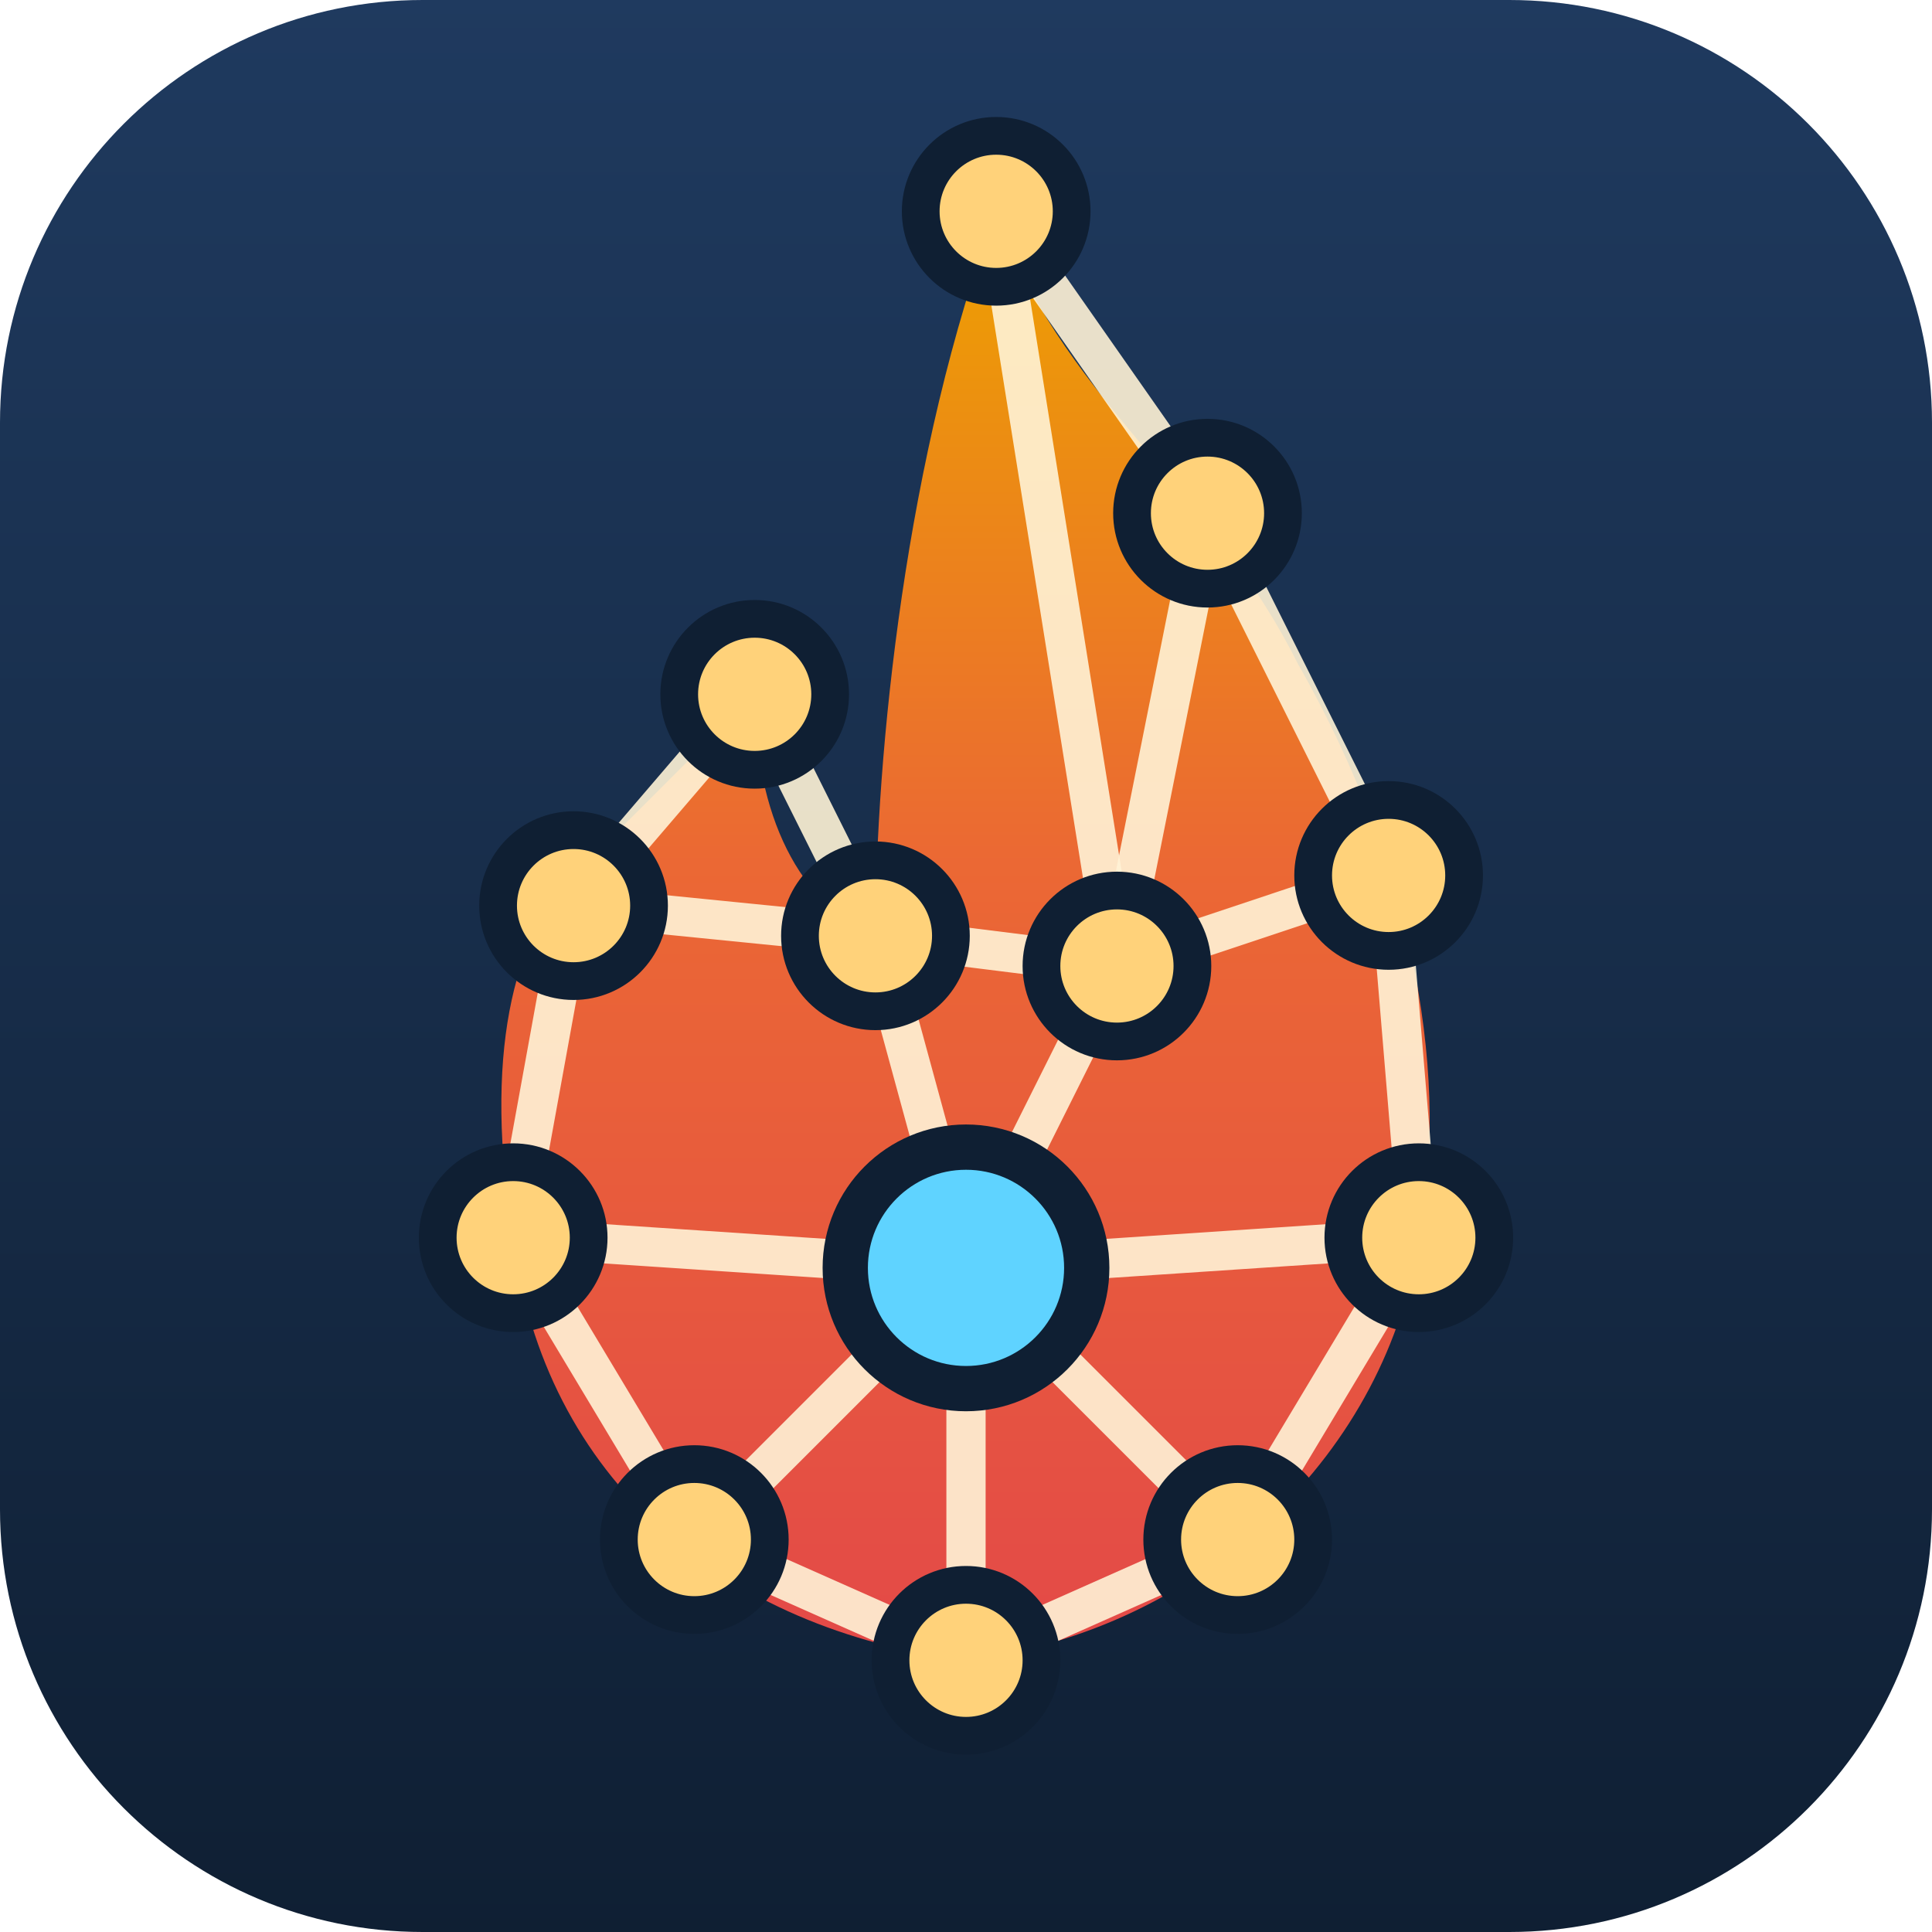
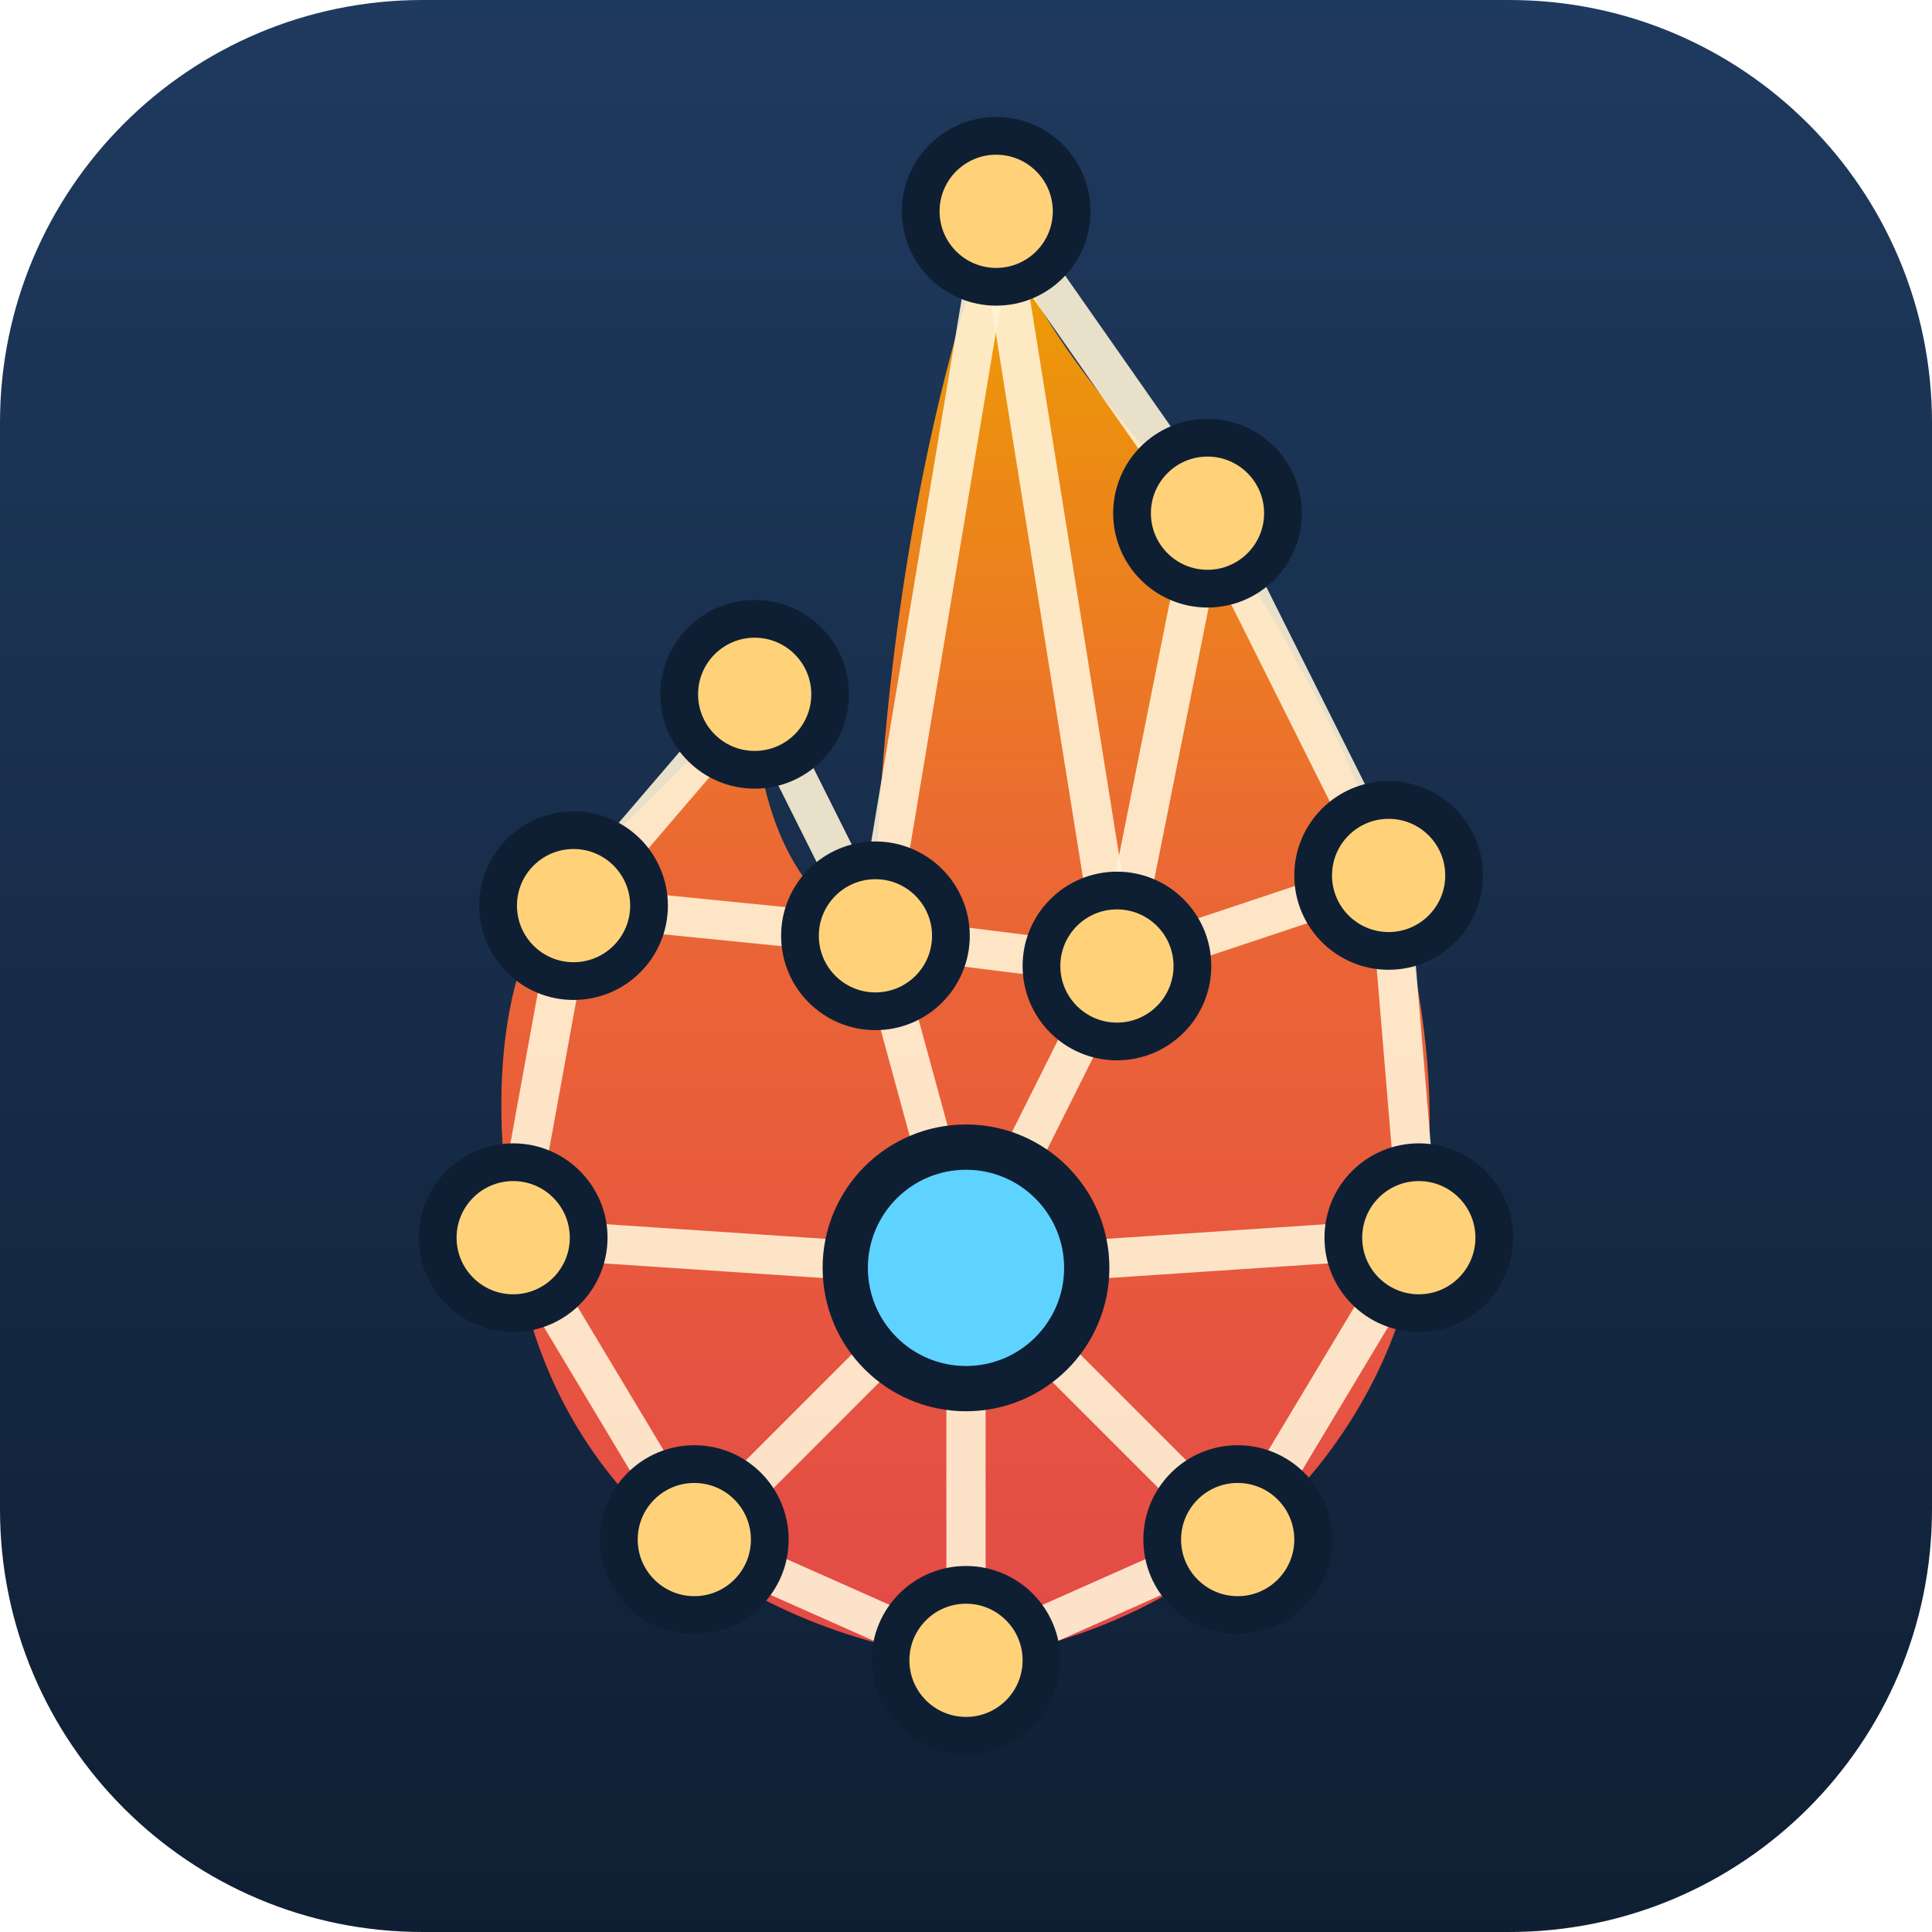
<svg xmlns="http://www.w3.org/2000/svg" viewBox="0 0 128 128">
  <defs>
    <linearGradient id="bg" x1="0" y1="0" x2="0" y2="1">
      <stop offset="0" stop-color="#1f3a5f" />
      <stop offset="1" stop-color="#0f1f33" />
    </linearGradient>
    <linearGradient id="fl" x1="0" y1="1" x2="0" y2="0">
      <stop offset="0" stop-color="#e34948" />
      <stop offset=".55" stop-color="#eb6834" />
      <stop offset="1" stop-color="#eda100" />
    </linearGradient>
  </defs>
  <rect width="128" height="128" rx="28" fill="url(#bg)" />
  <path d="M66 14 C70 26 80 32 86 44 C94 58 96 72 94 82 C92 96 80 108 64 110 C48 108 36 98 34 82 C32 70 34 62 38 58 C42 54 46 50 50 46 C50 54 53 60 58 62 C58 50 60 30 66 14 Z" fill="url(#fl)" />
  <g stroke="#fff3d6" stroke-opacity=".9" stroke-width="2.6" stroke-linecap="round" fill="none">
    <polyline points="66,14 80,34 92,58 94,82 82,102 64,110 46,102 34,82 38,60 50,46 58,62 74,64 66,14" stroke-linejoin="round" />
    <line x1="64" y1="84" x2="94" y2="82" />
    <line x1="64" y1="84" x2="82" y2="102" />
    <line x1="64" y1="84" x2="64" y2="110" />
    <line x1="64" y1="84" x2="46" y2="102" />
    <line x1="64" y1="84" x2="34" y2="82" />
    <line x1="64" y1="84" x2="58" y2="62" />
    <line x1="64" y1="84" x2="74" y2="64" />
    <line x1="74" y1="64" x2="92" y2="58" />
    <line x1="74" y1="64" x2="80" y2="34" />
    <line x1="38" y1="60" x2="58" y2="62" />
+     <line x1="58" y1="62" x2="66" y2="14" />
  </g>
  <circle cx="66" cy="14" r="5" fill="#ffd27a" stroke="#0f1f33" stroke-width="2.5" />
  <circle cx="80" cy="34" r="5" fill="#ffd27a" stroke="#0f1f33" stroke-width="2.5" />
  <circle cx="92" cy="58" r="5" fill="#ffd27a" stroke="#0f1f33" stroke-width="2.5" />
  <circle cx="94" cy="82" r="5" fill="#ffd27a" stroke="#0f1f33" stroke-width="2.5" />
  <circle cx="82" cy="102" r="5" fill="#ffd27a" stroke="#0f1f33" stroke-width="2.5" />
  <circle cx="64" cy="110" r="5" fill="#ffd27a" stroke="#0f1f33" stroke-width="2.5" />
  <circle cx="46" cy="102" r="5" fill="#ffd27a" stroke="#0f1f33" stroke-width="2.5" />
  <circle cx="34" cy="82" r="5" fill="#ffd27a" stroke="#0f1f33" stroke-width="2.5" />
  <circle cx="38" cy="60" r="5" fill="#ffd27a" stroke="#0f1f33" stroke-width="2.5" />
  <circle cx="50" cy="46" r="5" fill="#ffd27a" stroke="#0f1f33" stroke-width="2.5" />
  <circle cx="58" cy="62" r="5" fill="#ffd27a" stroke="#0f1f33" stroke-width="2.5" />
  <circle cx="64" cy="84" r="8" fill="#5fd3ff" stroke="#0f1f33" stroke-width="3" />
  <circle cx="74" cy="64" r="5" fill="#ffd27a" stroke="#0f1f33" stroke-width="2.5" />
</svg>
